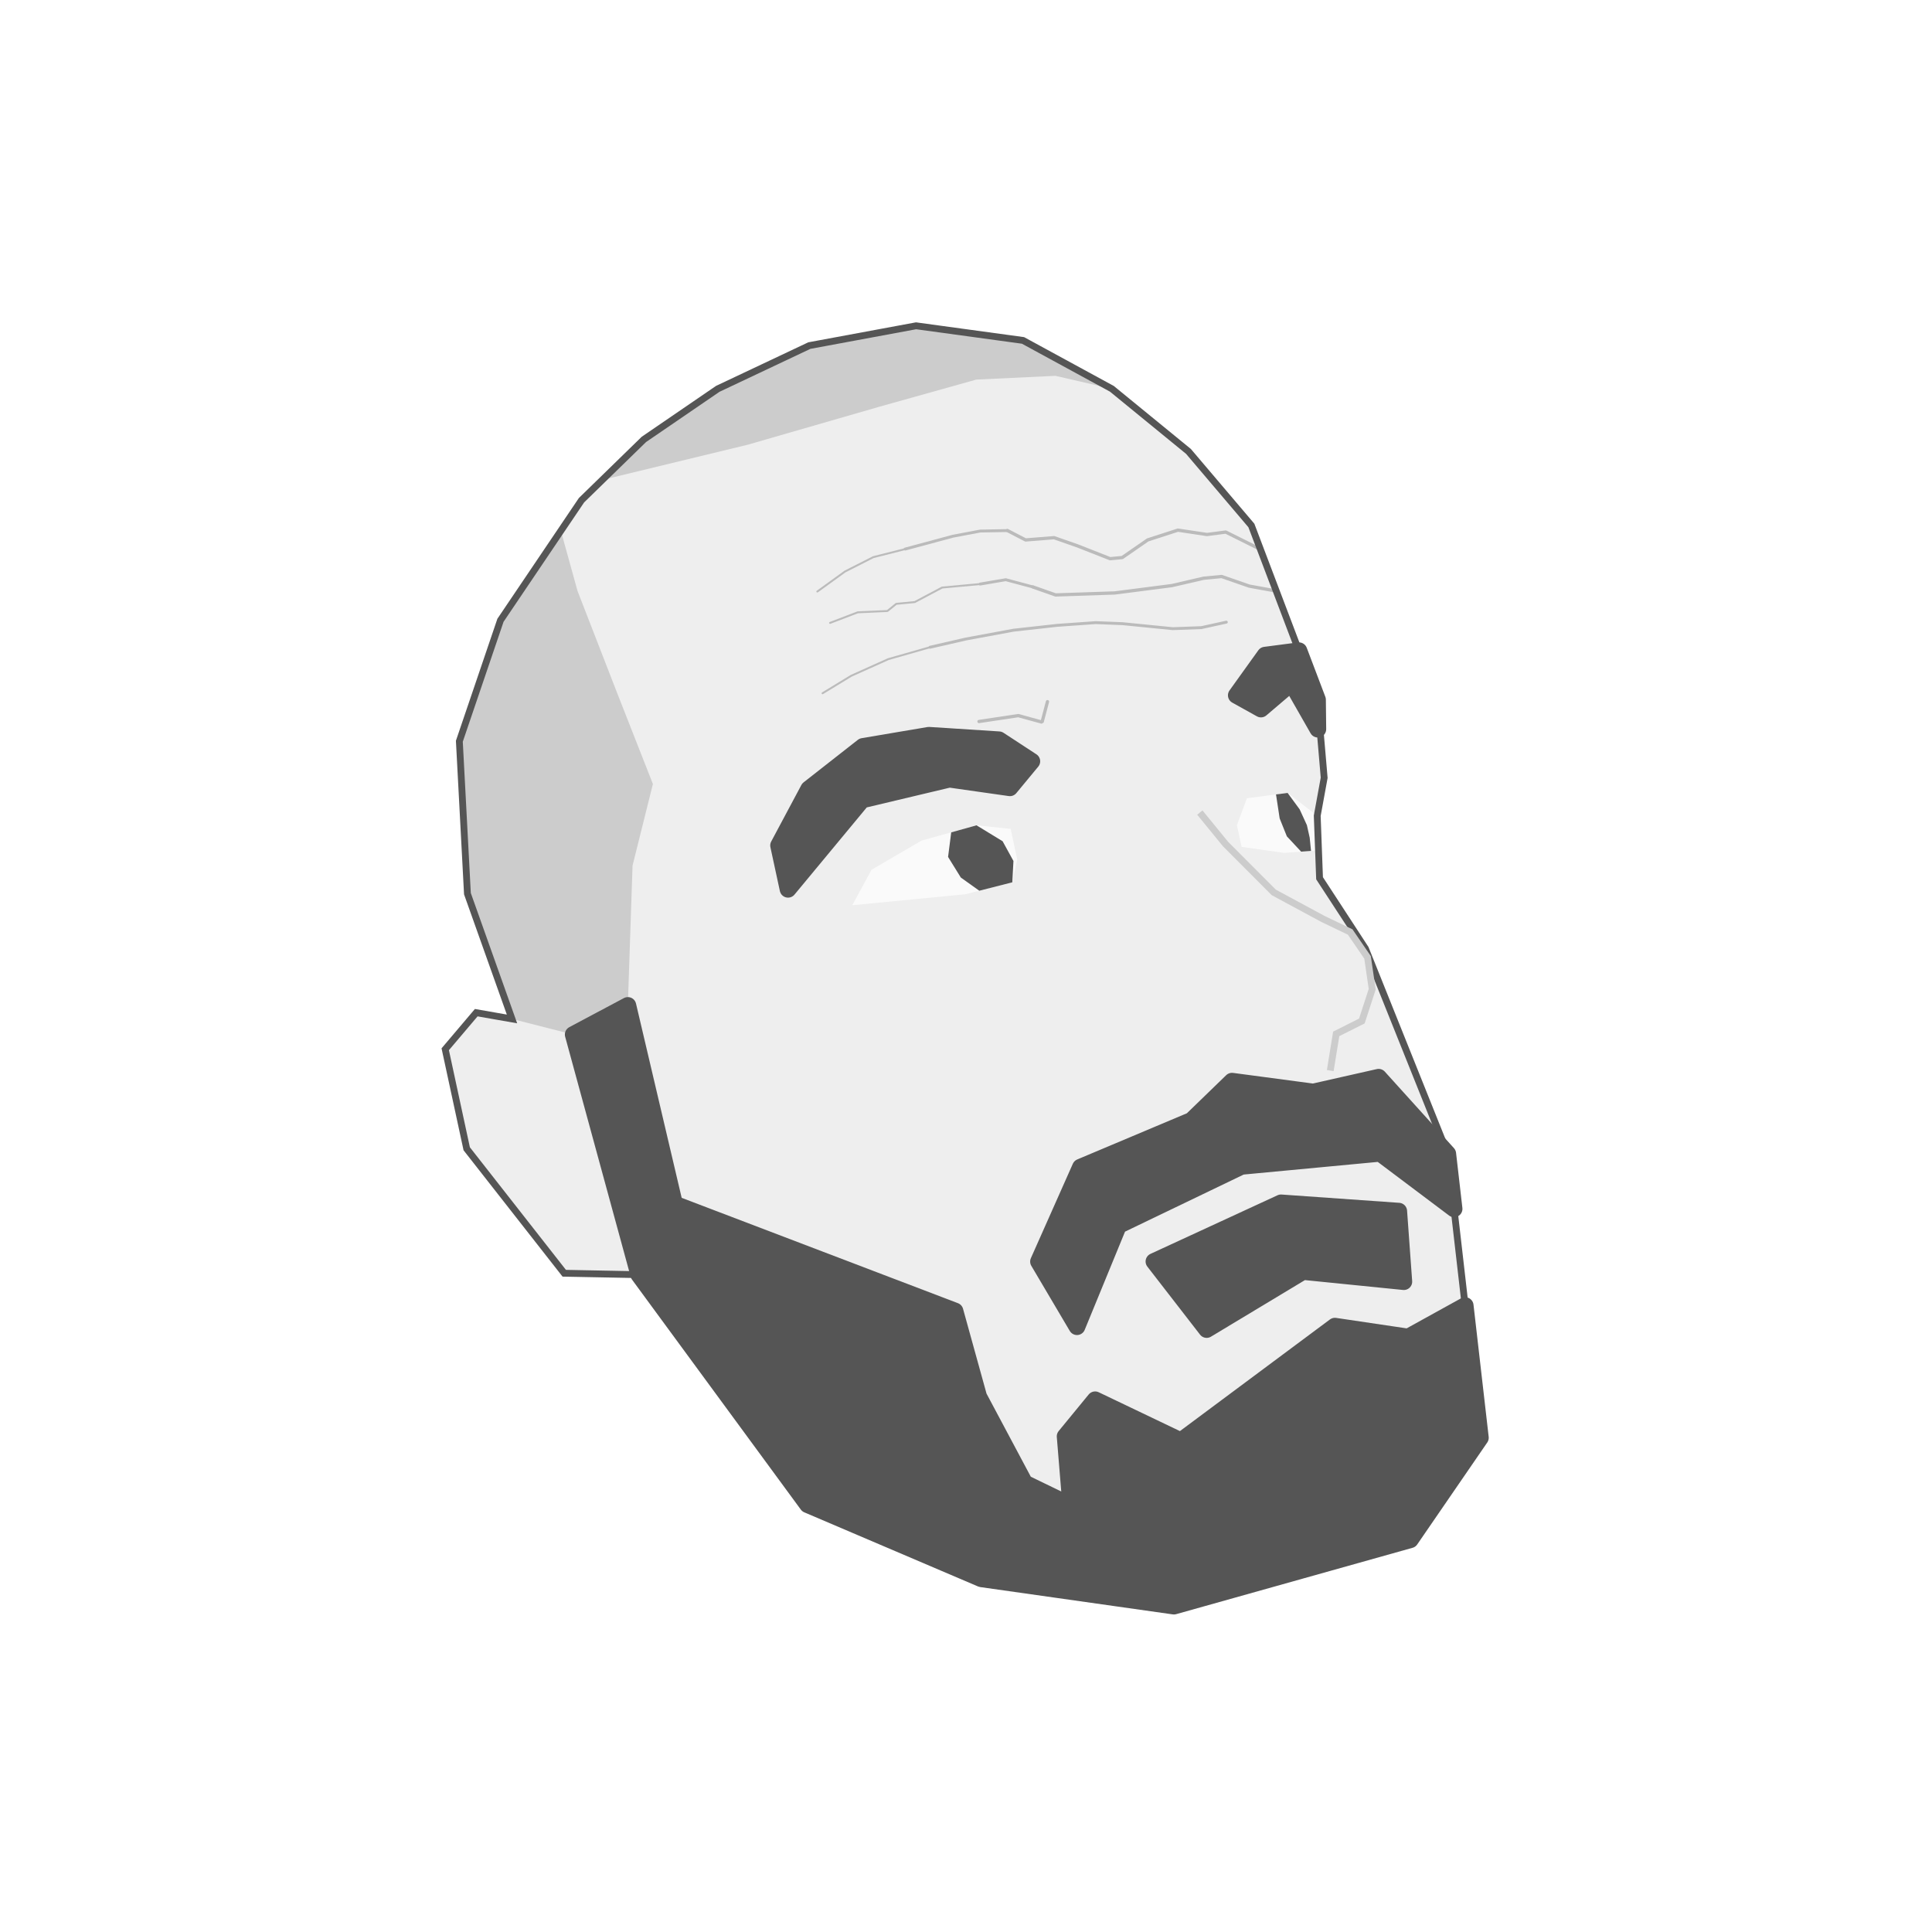
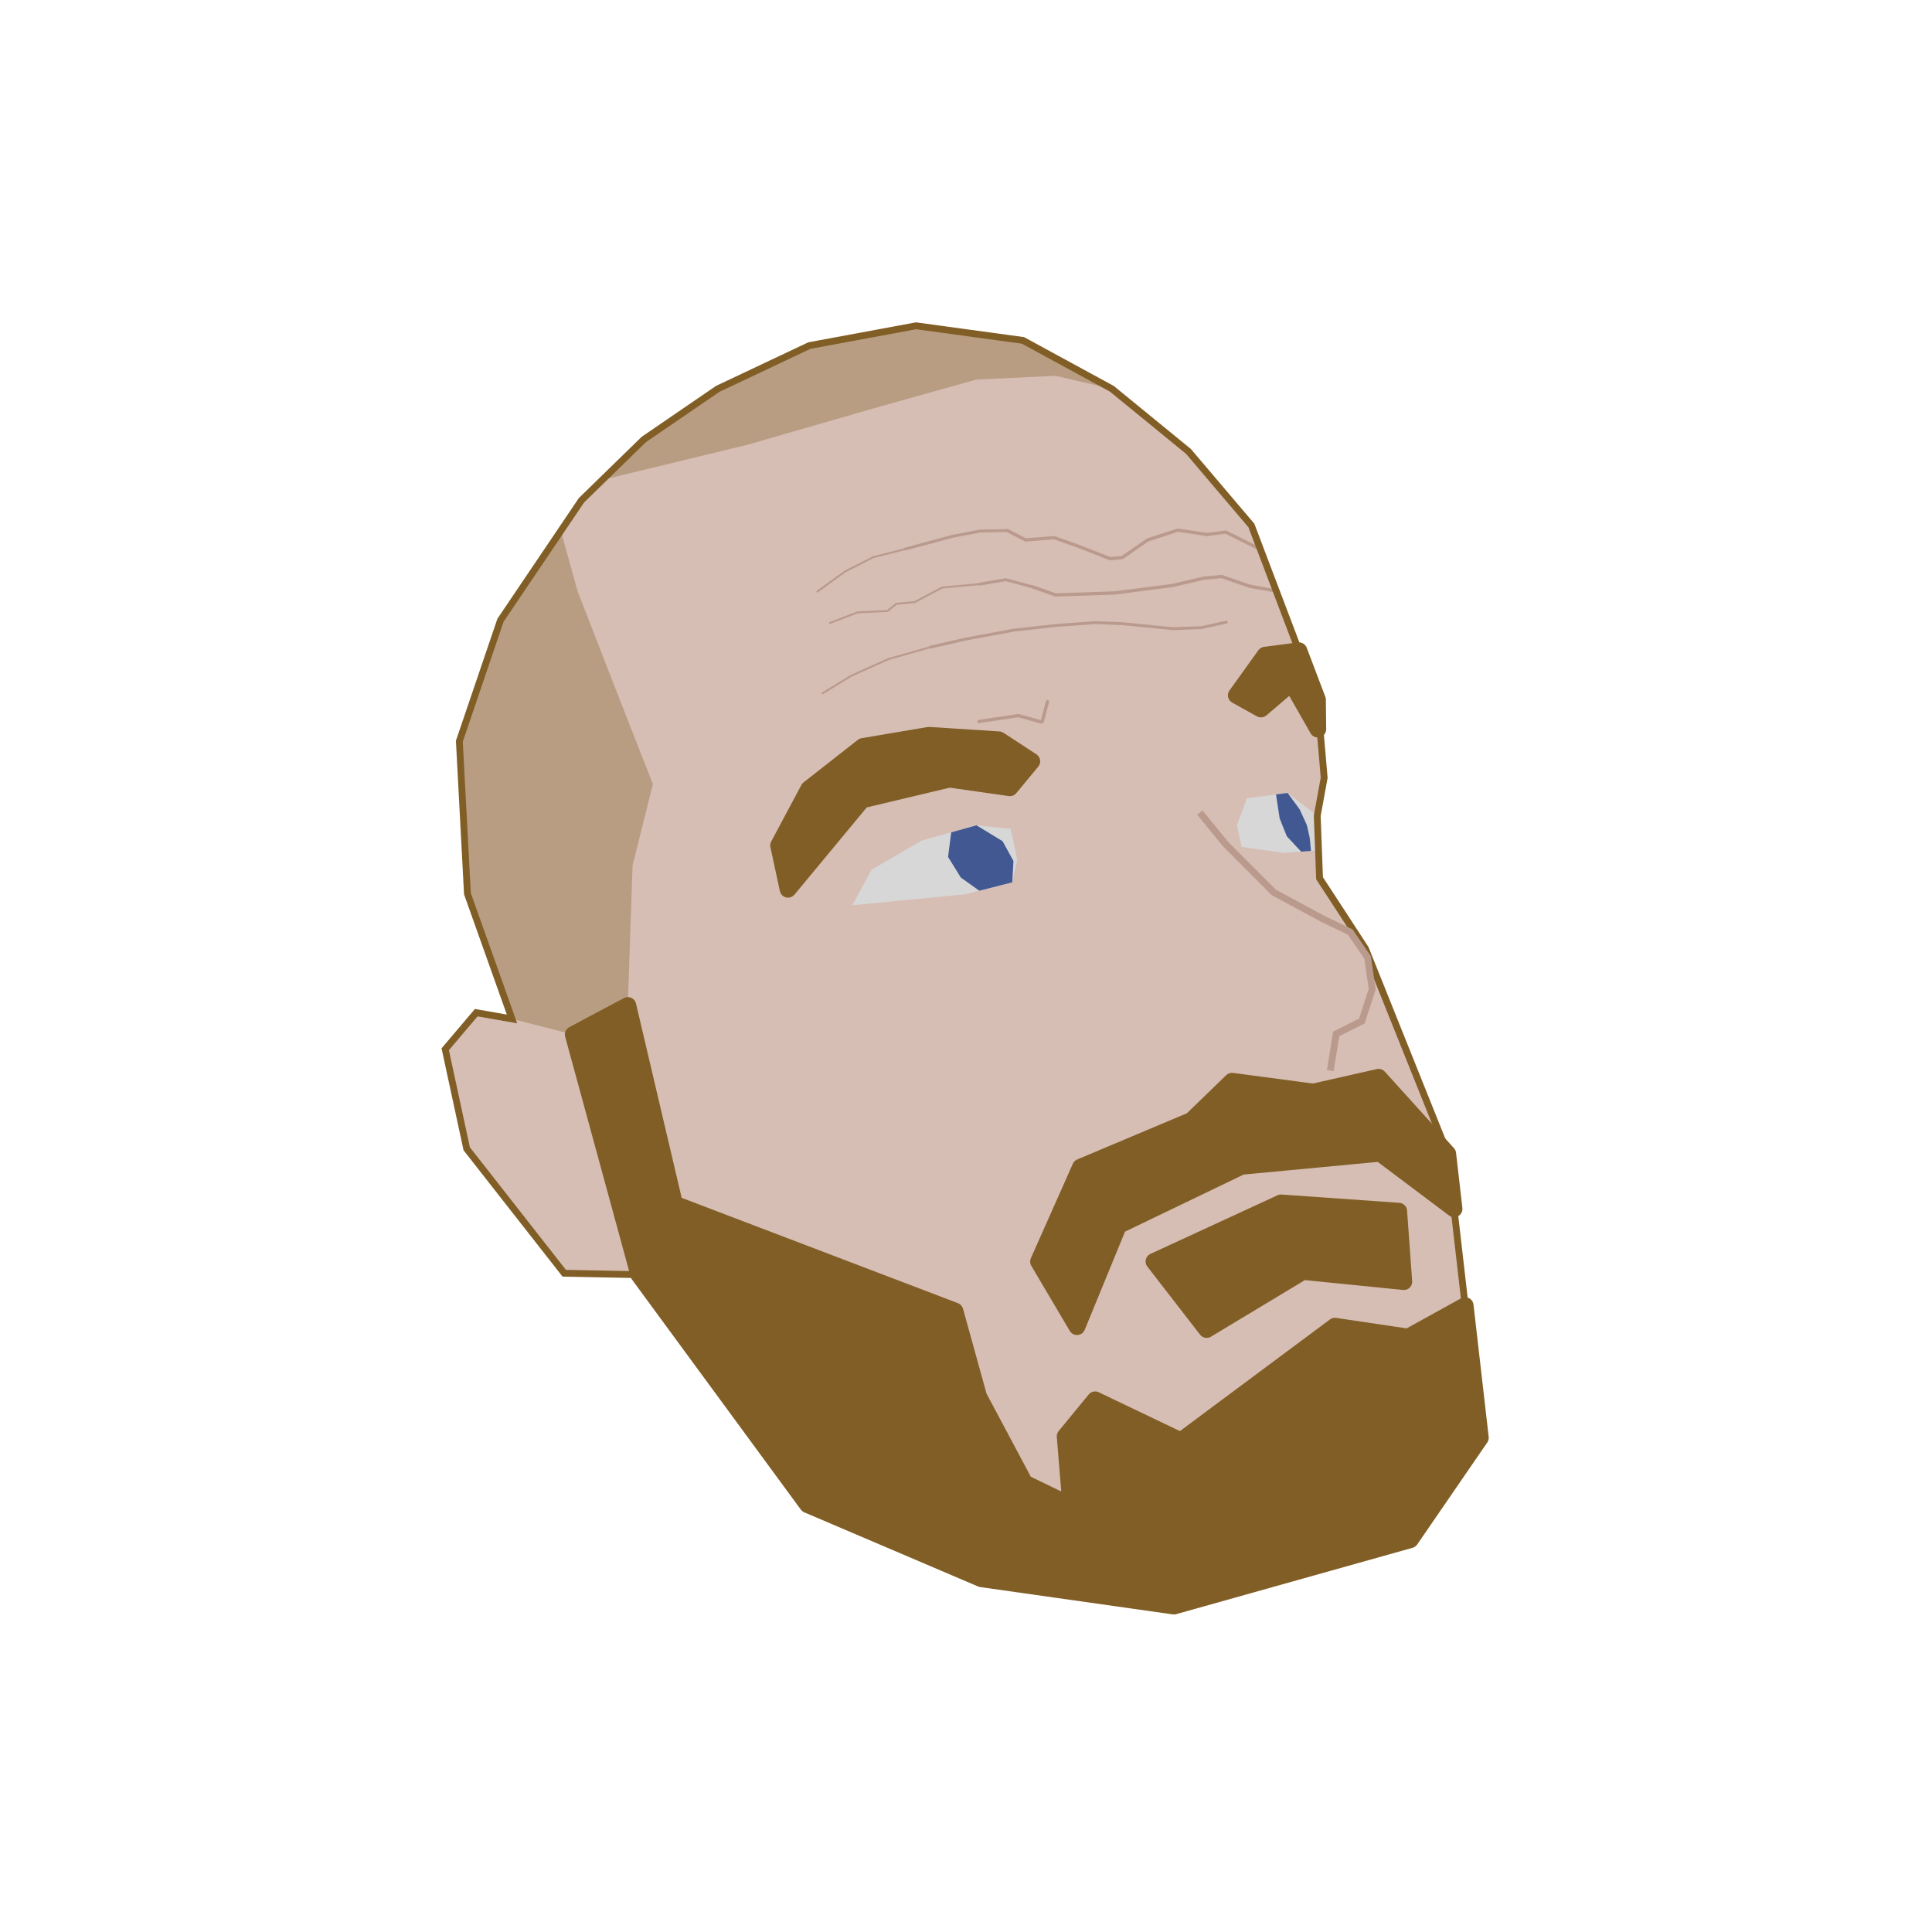
<svg xmlns="http://www.w3.org/2000/svg" width="100mm" height="100mm" version="1.1" viewBox="0 0 100 100">
  <style>.skin {
      stroke: none;
-       fill: #eee;
+       fill: #d6beb5;
      fill-opacity: 1;
      stroke-width: 0.353px;
      stroke-linecap: butt;
      stroke-linejoin: miter;
   }
   .hair {
      stroke-opacity: 1;
      stroke-linejoin: round;
      stroke-linecap: butt;
      stroke-width: 0.865;
-       stroke: #555;
-       fill: #555;
+       stroke: #815e25;
+       fill: #815e25;
   }
   .shaved {
-       fill: #ccc;
-       stroke: none;
+       fill:#b99d83;
+       stroke:none;
   }
   .wrinkle {
      fill: none;
-       stroke: #bbb;
+       stroke: #ba9a8d;
      stroke-linejoin: bevel;
      stroke-linecap:round;
      stroke-opacity: 1;
      stroke-miterlimit: 4;
      stroke-dasharray: none
   }
   .wrinkle-severe {
      stroke-width: 0.170;
   }
   .wrinkle-medium {
      stroke-width: 0.150;
   }
   .wrinkle-light {
      stroke-width: 0.100;
   }
   .outline {
      fill: none;
-       stroke: #555;
+       stroke: #815e25;
      stroke-width: 0.353px;
      stroke-linecap: butt;
      stroke-linejoin: miter;
   }
   .eye-whites {
-       fill: #fafafa;
+       fill: #d7d7d7;
      fill-opacity:1;
      stroke:none;
      stroke-width:0.265px;
      stroke-linecap:butt;
      stroke-linejoin:miter;
      stroke-opacity:1;
   }
   .iris {
-       fill:#555;
+       fill:#415893;
      fill-opacity:1;
      stroke:none;
      stroke-width:0.265px;
      stroke-linecap:butt;
      stroke-linejoin:miter;
      stroke-opacity:1;
   }
   .nose {
      fill:none;
-       stroke:#ccc;
+       stroke:#ba9a8d;
      stroke-width:0.353;
      stroke-linecap:butt;
      stroke-linejoin:miter;
      stroke-miterlimit:4;
      stroke-dasharray:none;
      stroke-opacity:1;
-    }
-  </style>
+    }</style>
  <g>
    <path class="skin" d="m47.416 16.863 5.535 0.757 4.599 2.504 3.965 3.241 3.256 3.833 3.421 9.019 0.347 4.041-0.359 1.965 0.12 3.235 2.375 3.64 4.257 10.619 1.689 14.701-3.626 5.279-12.236 3.435-9.968-1.414-8.995-3.838-8.737-11.903-3.854-0.074-5.048-6.443-1.112-5.151 1.605-1.893 1.851 0.324-2.307-6.483-0.418-7.891 2.128-6.26 4.195-6.216 3.229-3.147 3.823-2.616 4.739-2.239z" />
    <path class="wrinkle wrinkle-severe" d="m53.464 30.381 1.174 0.413 3.061-0.103 2.958-0.381 1.646-0.382 0.927-0.088 1.425 0.495 1.404 0.257" />
    <path class="wrinkle wrinkle-medium" d="m53.464 30.381-1.406-0.376-1.326 0.226" />
    <path class="wrinkle wrinkle-medium" d="m63.475 32.202-1.294 0.284-1.477 0.054-2.606-0.259-1.385-0.054-1.994 0.141-2.254 0.25-2.475 0.458-1.85 0.425" />
    <path class="wrinkle wrinkle-light" d="m50.732 30.23-1.97 0.182-1.415 0.751-0.958 0.092-0.456 0.37-1.537 0.069-1.432 0.547" />
    <path class="wrinkle wrinkle-light" d="m48.141 33.499-2.161 0.617-1.916 0.86-1.488 0.906" />
    <path class="wrinkle wrinkle-light" d="m46.85 28.421-1.649 0.417-1.461 0.742-1.436 1.038" />
    <path class="wrinkle wrinkle-severe" d="m65.24 28.434-1.795-0.895-0.972 0.127-1.505-0.226-1.562 0.506-1.32 0.913-0.627 0.059-1.681-0.661-1.22-0.427-1.473 0.118-0.94-0.487" />
    <path class="wrinkle wrinkle-medium" d="m52.145 27.462-1.406 0.025-1.417 0.267-2.472 0.666" />
    <path class="wrinkle wrinkle-severe" d="m50.672 37.345 2.034-0.305 1.231 0.338 0.28-1.06" />
    <path class="hair shaved" d="m32.497 52.042 0.244-7.24 1.053-4.222-1.865-4.748-2.035-5.24-0.863-3.116-3.126 4.631-2.128 6.26 0.418 7.891 2.307 6.483 3.167 0.807z" />
    <path class="hair shaved" d="m31.179 24.84 7.532-1.824 6.833-1.972 4.991-1.397 4.093-0.194 2.922 0.673-4.599-2.504-5.535-0.757-5.525 1.026-4.739 2.239-3.823 2.616z" />
    <path class="hair" d="m29.67 53.547 2.828-1.505 2.417 10.28 14.514 5.534 1.229 4.438 2.381 4.469 2.384 1.154-0.292-3.572 1.553-1.892 4.438 2.123 7.973-5.934 3.794 0.563 2.949-1.629 0.786 6.842-3.626 5.279-12.236 3.435-9.968-1.414-8.995-3.838-8.737-11.903z" />
    <path class="hair" d="m59.728 65.294 2.728 3.522 4.988-3.003 5.218 0.525-0.264-3.649-6.094-0.429z" />
    <path class="hair" d="m55.744 68.669 2.15-5.237 6.363-3.061 7.181-0.677 3.825 2.876-0.328-2.853-3.578-3.959-3.383 0.764-4.206-0.56-2.093 2.028-5.75 2.422-2.172 4.887z" />
    <path class="hair" d="m40.789 46.029 3.834-4.625 4.517-1.074 3.132 0.446 1.135-1.372-1.702-1.113-3.63-0.233-3.407 0.577-2.808 2.201-1.561 2.924z" />
    <path class="hair" d="m68.211 37.74-1.363-2.387-1.581 1.346-1.276-0.71 1.491-2.078 1.75-0.229 0.962 2.535z" />
    <path class="eye-whites" d="m44.114 46.855 5.85-0.568 2.431-0.619 0.258-1.173-0.341-1.592-1.769-0.187-2.844 0.793-2.589 1.51z" />
    <path class="eye-whites" d="m68.182 42.223-1.537-1.183-2.104 0.277-0.518 1.396 0.242 1.121 2.199 0.312 1.785-0.132z" />
    <path class="iris" d="m66.046 41.119 0.19 1.244 0.372 0.927 0.739 0.791 0.511-0.038-0.068-0.682-0.145-0.651-0.375-0.818-0.625-0.852z" />
    <path class="iris" d="m49.235 43.083-0.163 1.272 0.66 1.066 0.956 0.683 1.708-0.435 0.06-1.104-0.561-1.022-1.351-0.825z" />
    <path class="outline" d="m47.416 16.863 5.535 0.757 4.599 2.504 3.965 3.241 3.256 3.833 3.421 9.019 0.347 4.041-0.359 1.965 0.12 3.235 2.375 3.64 4.257 10.619 1.689 14.701-3.626 5.279-12.236 3.435-9.968-1.414-8.995-3.838-8.737-11.903-3.854-0.074-5.048-6.443-1.112-5.151 1.605-1.893 1.851 0.324-2.307-6.483-0.418-7.891 2.128-6.26 4.195-6.216 3.229-3.147 3.823-2.616 4.739-2.239z" style="stroke-width:.353" />
    <path class="nose" d="m62.103 42.058 1.332 1.631 2.497 2.503 2.55 1.375 1.403 0.673 0.899 1.313 0.241 1.65-0.536 1.645-1.327 0.665-0.308 1.9" />
  </g>
</svg>
